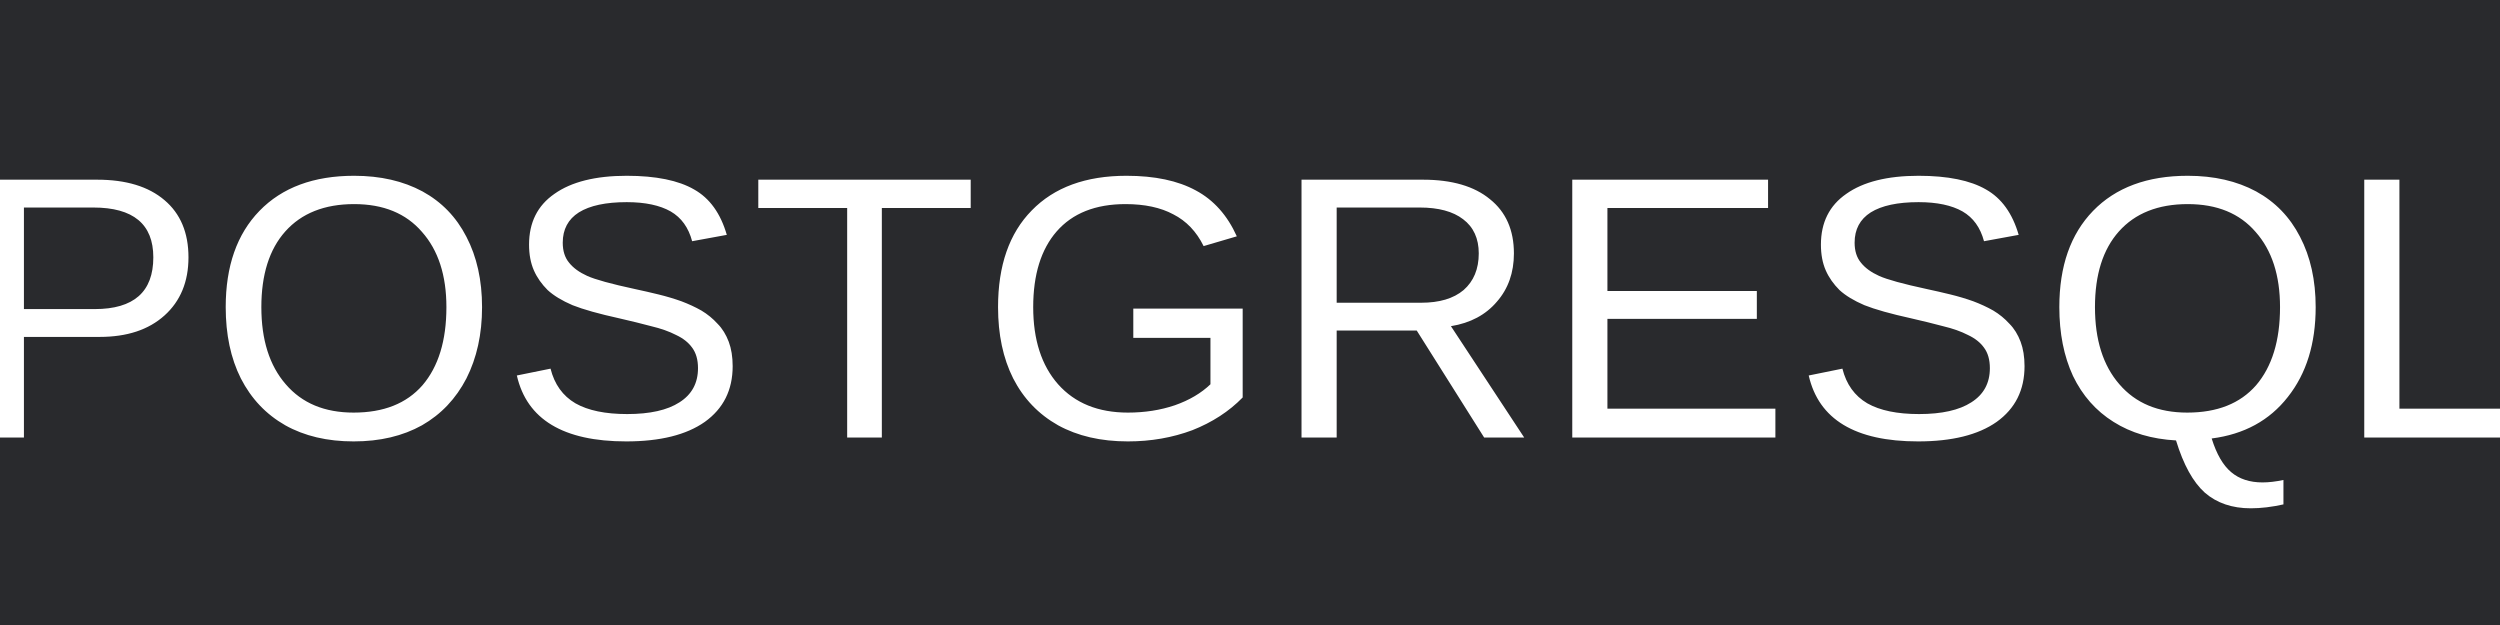
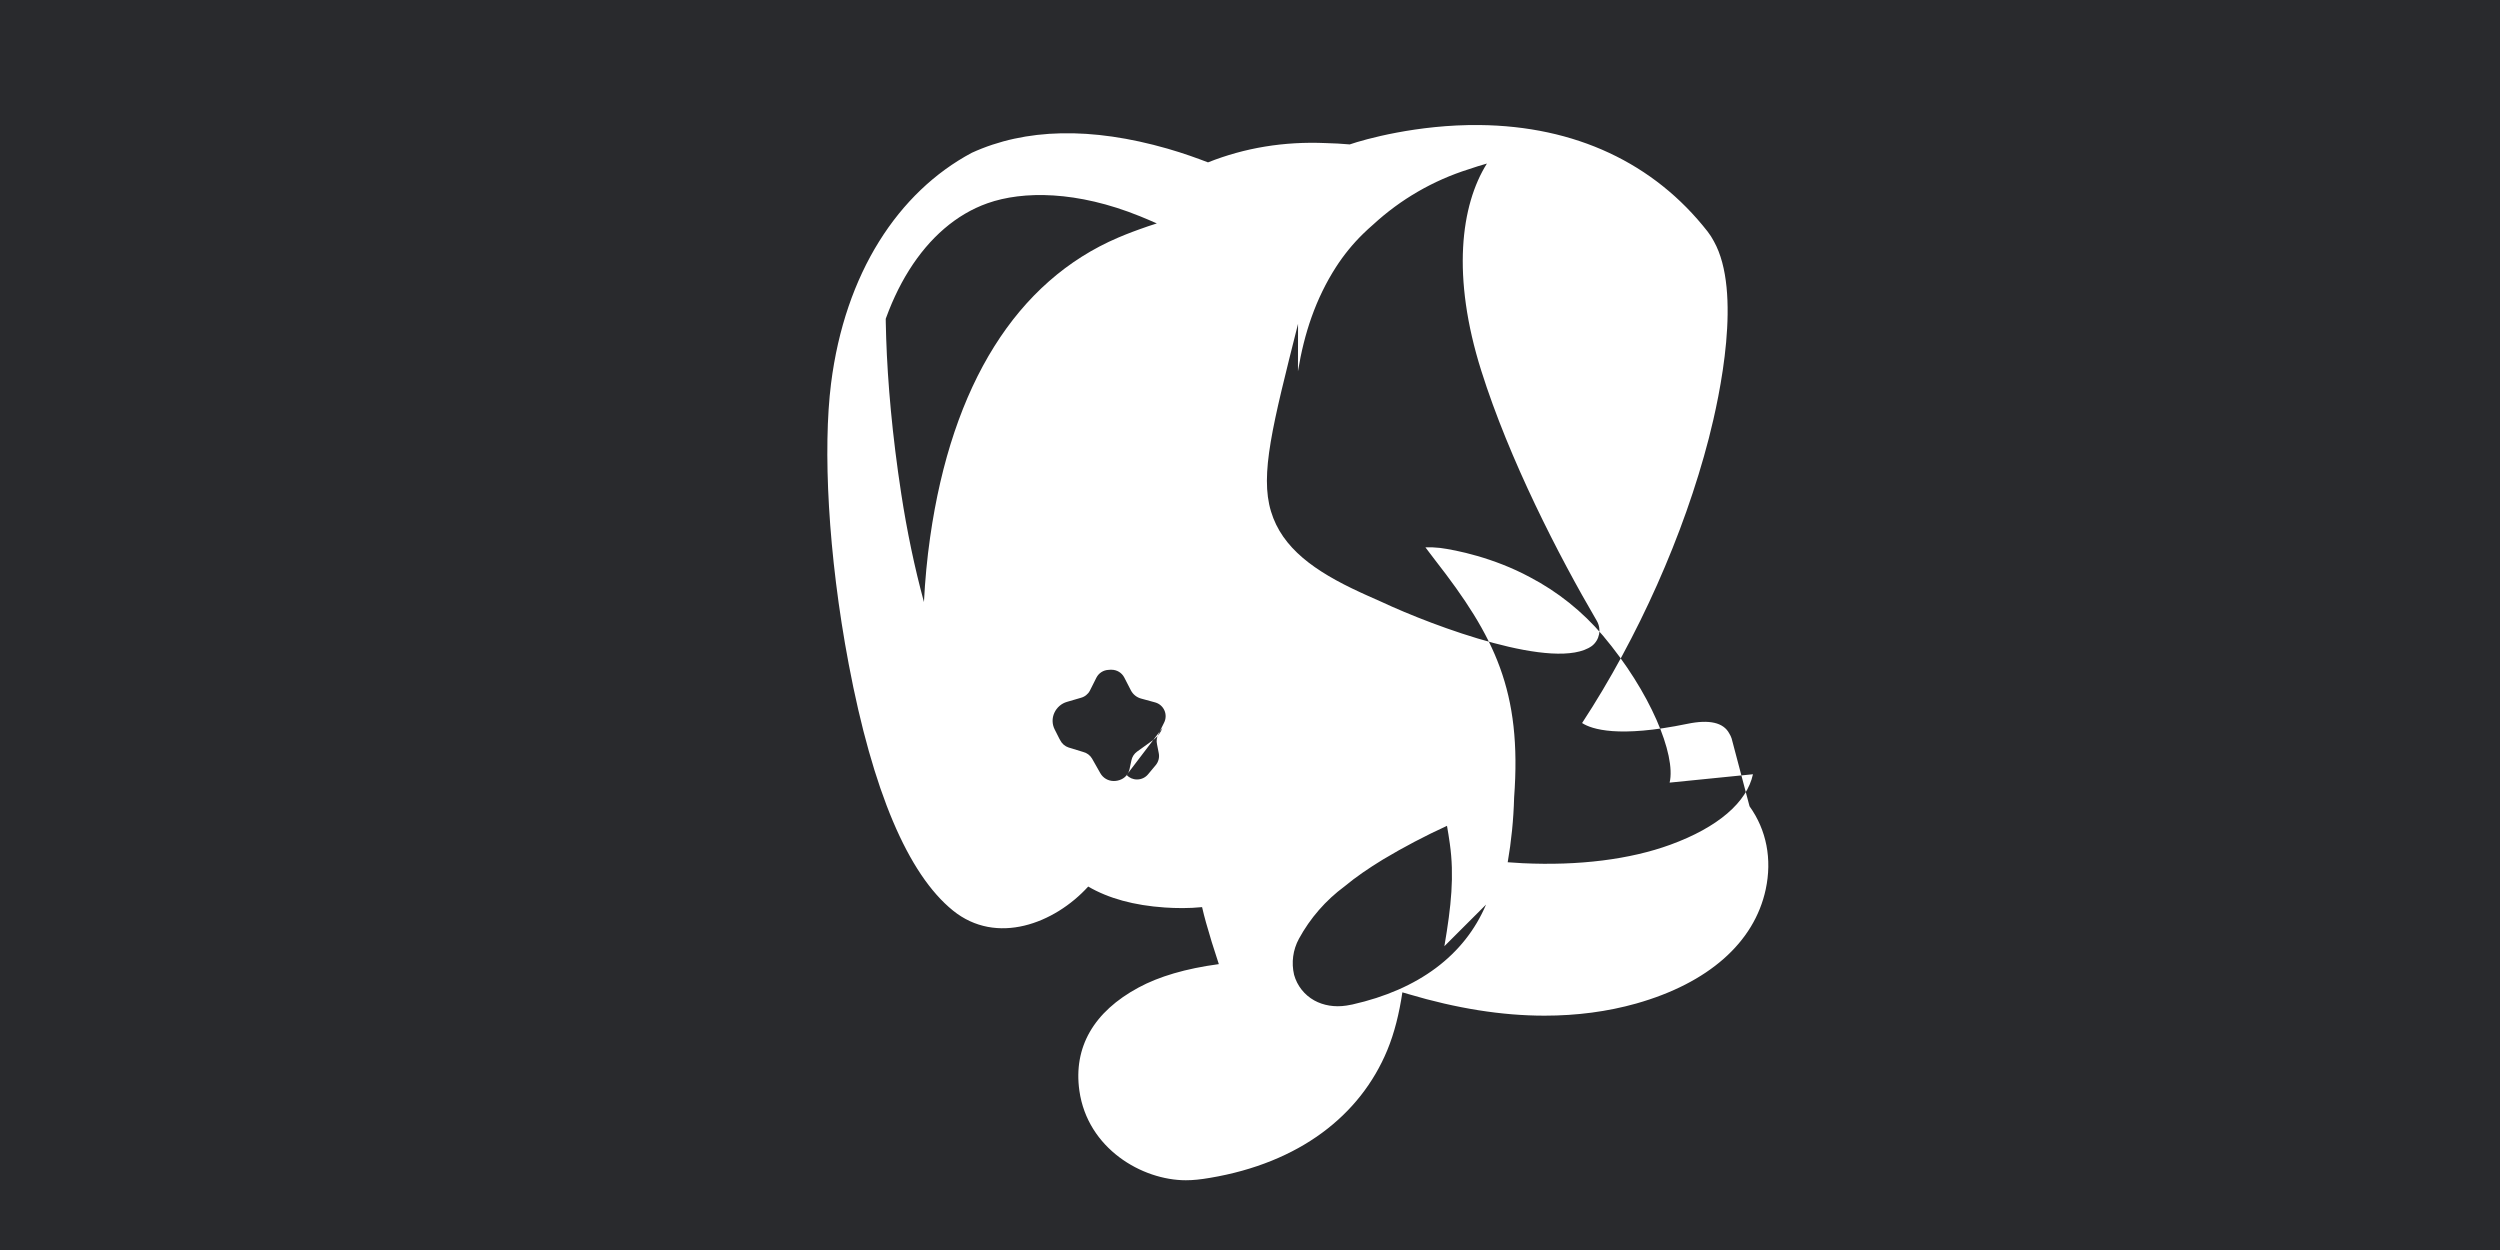
- <svg xmlns="http://www.w3.org/2000/svg" width="80" height="20" viewBox="0 0 80 20">
-   <rect width="80" height="20" fill="#292A2D" rx="0" />
-   <text x="40" y="14" text-anchor="middle" fill="white" font-family="Arial, sans-serif" font-size="12">POSTGRESQL</text>
+ <svg xmlns="http://www.w3.org/2000/svg" width="40" height="20" viewBox="0 0 40 20">
+   <rect width="40" height="20" fill="#292A2D" rx="0" />
+   <g transform="translate(12, 2) scale(0.6666667)">
+     <path fill="#FFFFFF" d="M23.559 14.723a.527.527 0 00-.056-.119c-.139-.263-.477-.342-1.007-.232-1.653.341-2.293.131-2.526-.019 1.342-2.048 2.445-4.522 3.041-6.83.271-1.051.798-3.524.122-4.732a1.564 1.564 0 00-.151-.235C21.693.909 19.801.025 17.51.001c-1.495-.016-2.771.346-3.116.465a9.051 9.051 0 00-.577-.032c-1.003-.043-1.944.113-2.825.463-.245-.094-.577-.216-.973-.33-1.829-.524-3.408-.49-4.698.101C3.559 1.61 2.278 3.559 1.945 6.205c-.195 1.552-.077 4.085.424 6.733.577 3.048 1.42 5.039 2.502 5.915 1.046.846 2.438.312 3.246-.576.488.285 1.1.453 1.838.503.266.018.577.023.895-.009.029.127.061.251.095.373.079.283.185.631.307.995-.796.107-1.435.296-1.927.562-1.078.581-1.567 1.434-1.42 2.476.196 1.388 1.503 2.149 2.555 2.149.173 0 .347-.018.577-.057 2.144-.36 3.607-1.493 4.258-3.065.171-.413.286-.879.362-1.388l.147.043c1.151.342 2.237.517 3.264.517.778 0 1.514-.098 2.2-.291 1.73-.489 2.835-1.462 3.109-2.739.156-.726.02-1.426-.388-1.995zM2.844 6.425c.288-2.311 1.359-4.017 2.856-4.547.853-.302 2.149-.3 3.657.311.136.055.271.113.407.173a9.1 9.1 0 00-.419.142 7.059 7.059 0 00-.161.059 9.858 9.858 0 00-.147.057l-.023.009a14.691 14.691 0 00-.181.075c-2.431 1.04-3.987 3.524-4.51 7.191-.073.509-.122 1.029-.148 1.554-.226-.83-.409-1.709-.545-2.597-.434-2.827-.434-5.014-.287-6.319zm7.053 8.047c-.045.125-.145.245-.265.32l-.343.247a.343.343 0 00-.135.21l-.045.209c-.024.108-.093.197-.192.244-.058.028-.121.042-.186.042-.135 0-.256-.07-.323-.187l-.2-.353a.343.343 0 00-.212-.157l-.349-.107a.343.343 0 01-.201-.173l-.023-.041-.111-.22c-.064-.125-.066-.273-.007-.4.059-.127.169-.223.302-.261l.335-.098a.343.343 0 00.214-.169l.158-.315a.343.343 0 01.289-.186l.016-.001.027-.002h.036a.344.344 0 01.299.183l.16.311c.05.097.139.169.246.198l.341.093a.343.343 0 01.208.489l-.135.274a.345.345 0 00-.032.244l.041.209a.342.342 0 01-.075.291l-.181.217a.34.34 0 01-.262.124h-.007c-.093 0-.181-.038-.246-.107zm3.254-8.561c.075-.462.183-.895.325-1.296.153-.432.35-.836.586-1.203.187-.291.407-.561.653-.801.08-.078.161-.152.244-.224a6.079 6.079 0 012.29-1.325c.145-.05.29-.095.437-.137-.629 1.001-.849 2.71-.136 4.971.675 2.14 1.852 4.43 2.773 6.004a.467.467 0 01-.116.602c-.86.621-3.78-.462-5.057-1.06l-.357-.159-.149-.068c-1.091-.503-1.875-1.06-2.14-1.941-.269-.89.036-2.064.649-4.503zm4.514 12.799c-.517 1.217-1.619 2.04-3.209 2.398-.048.01-.095.019-.143.026-.281.043-.551-.002-.771-.124-.237-.132-.411-.352-.484-.615a1.224 1.224 0 01.116-.864 3.861 3.861 0 011.098-1.26c.266-.222.577-.434.919-.643a15.829 15.829 0 011.537-.808c.025.142.048.285.068.43.108.767.035 1.492-.131 2.459zm6.406-3.128c-.145.677-.847 1.276-1.979 1.69-.971.355-2.2.509-3.55.445-.121-.006-.239-.014-.357-.023.086-.498.14-1.021.154-1.554.19-2.552-.462-3.858-1.897-5.698-.068-.087-.143-.188-.221-.291l-.011-.015c.117-.004.235.001.352.014.382.05 1.282.232 2.152.7a5.86 5.86 0 011.755 1.403c1.138 1.351 1.759 2.864 1.602 3.53z" />
+   </g>
</svg>
